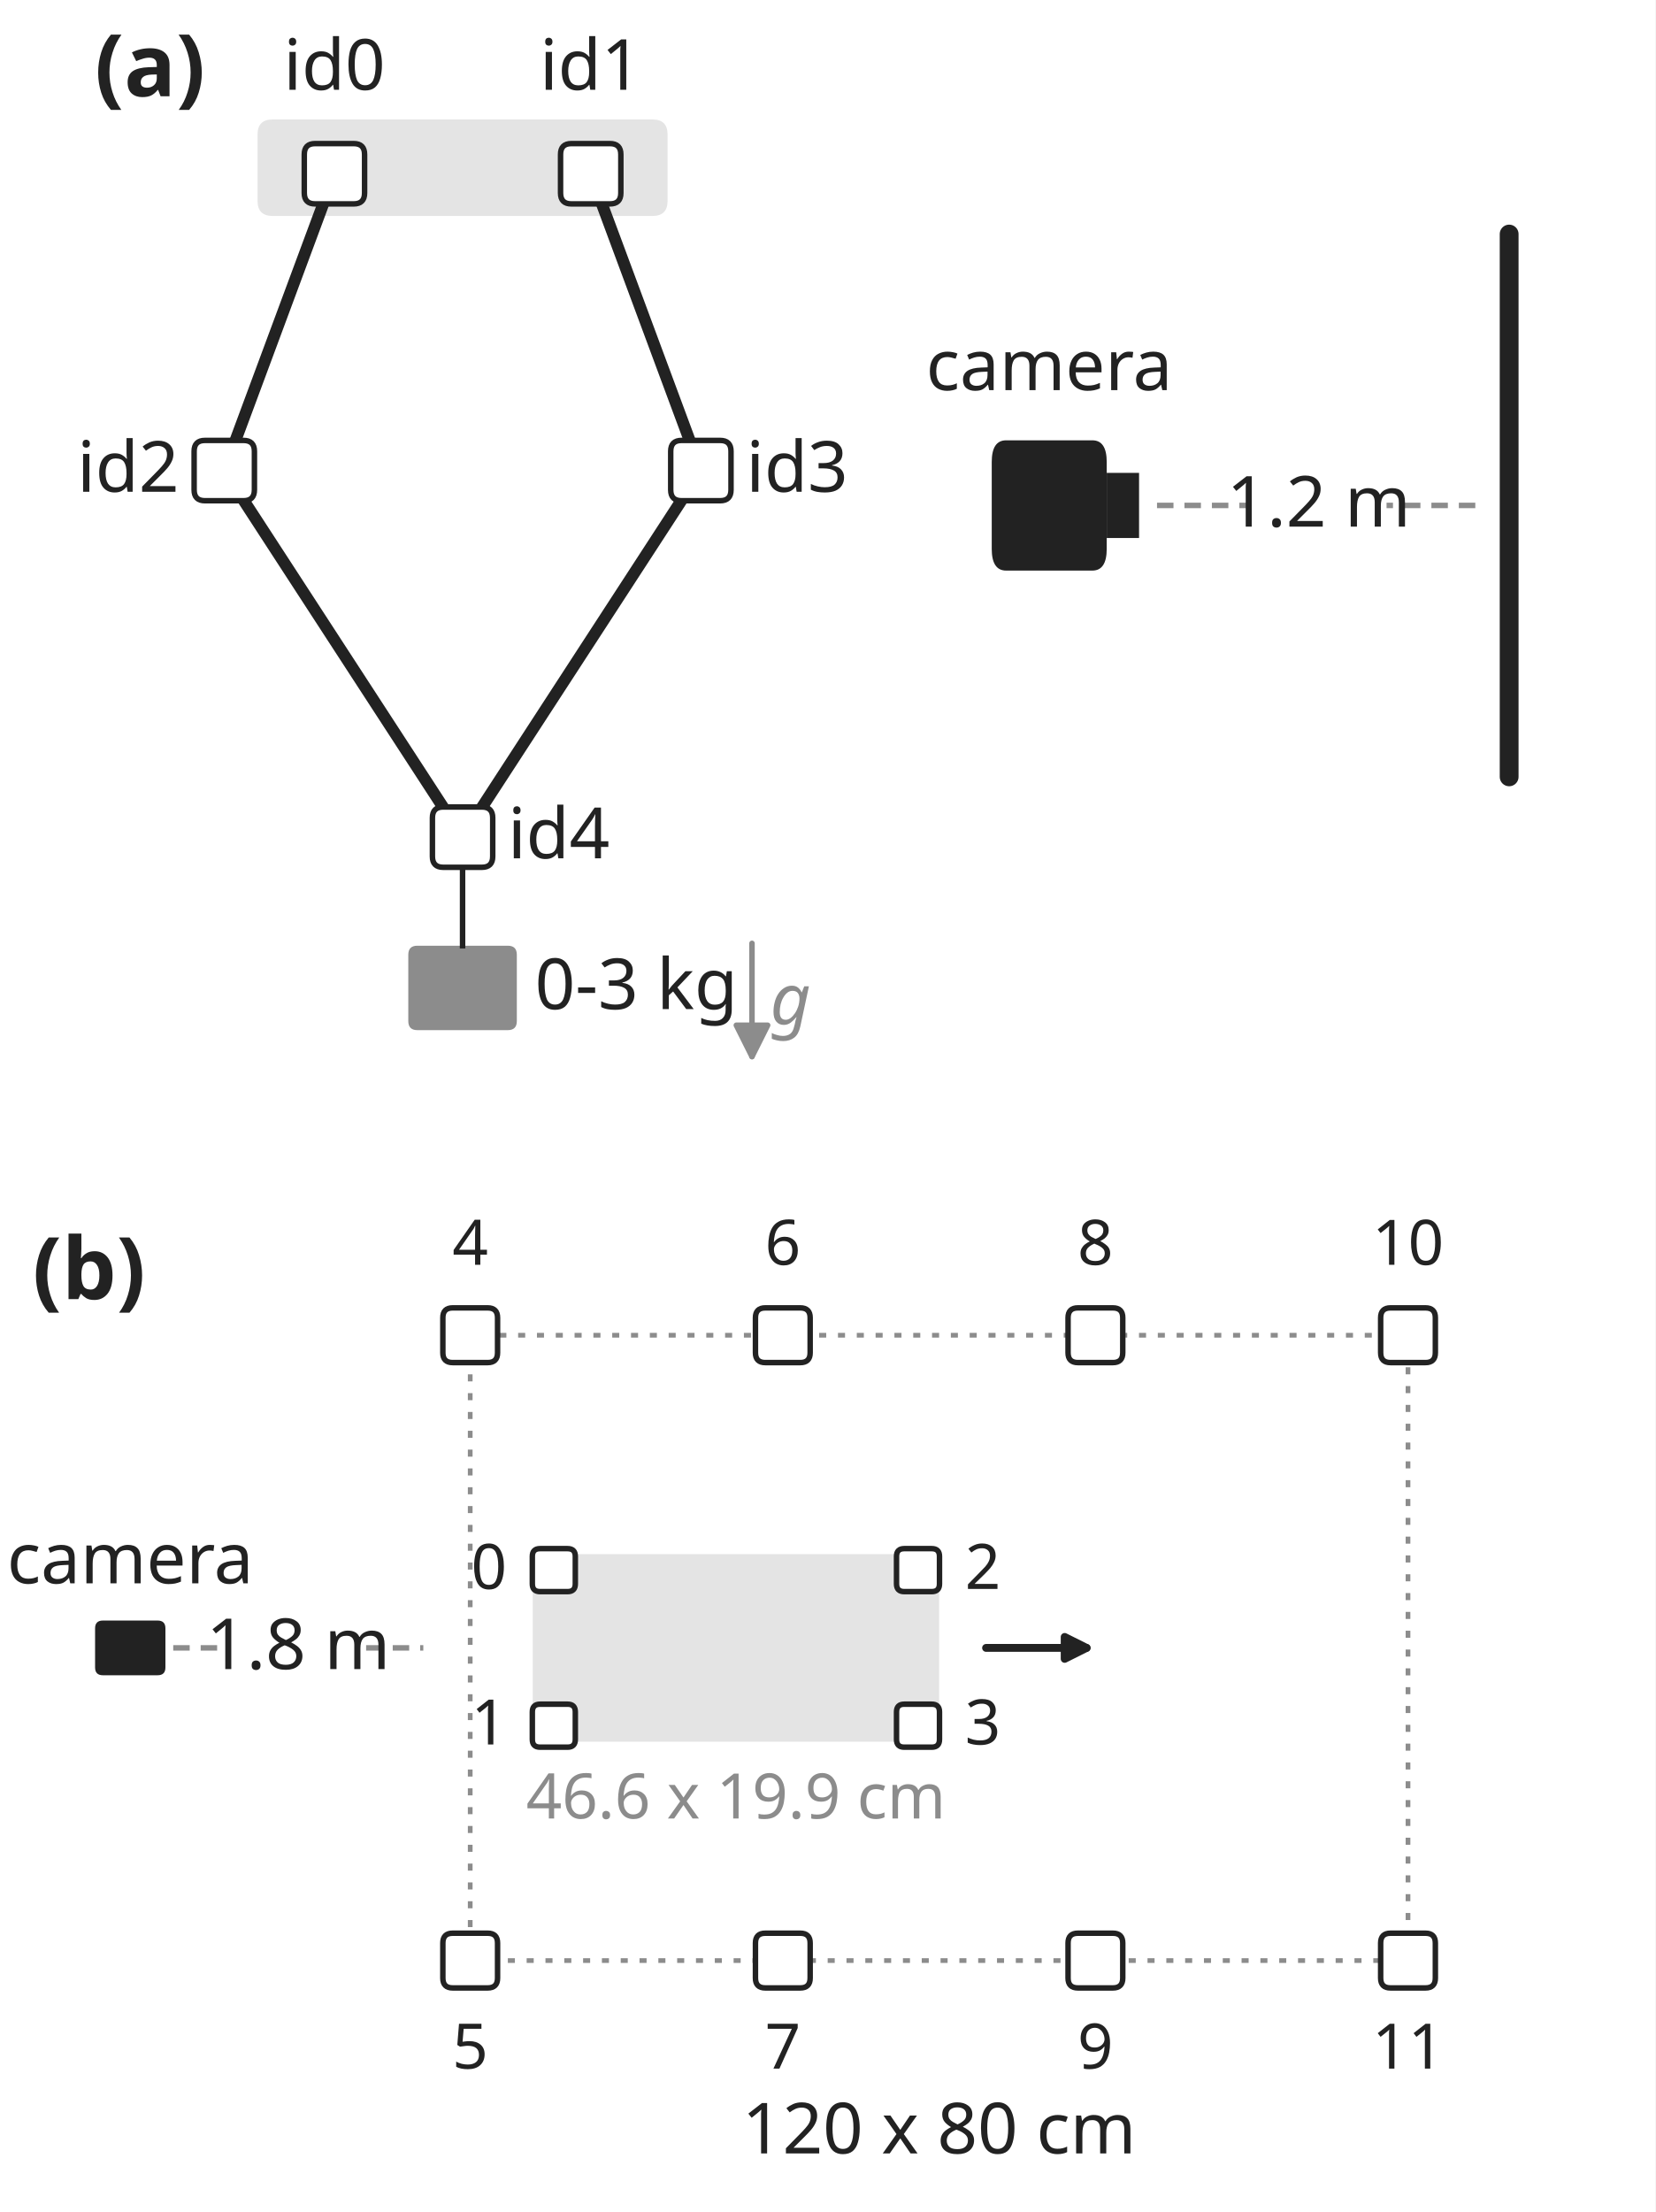
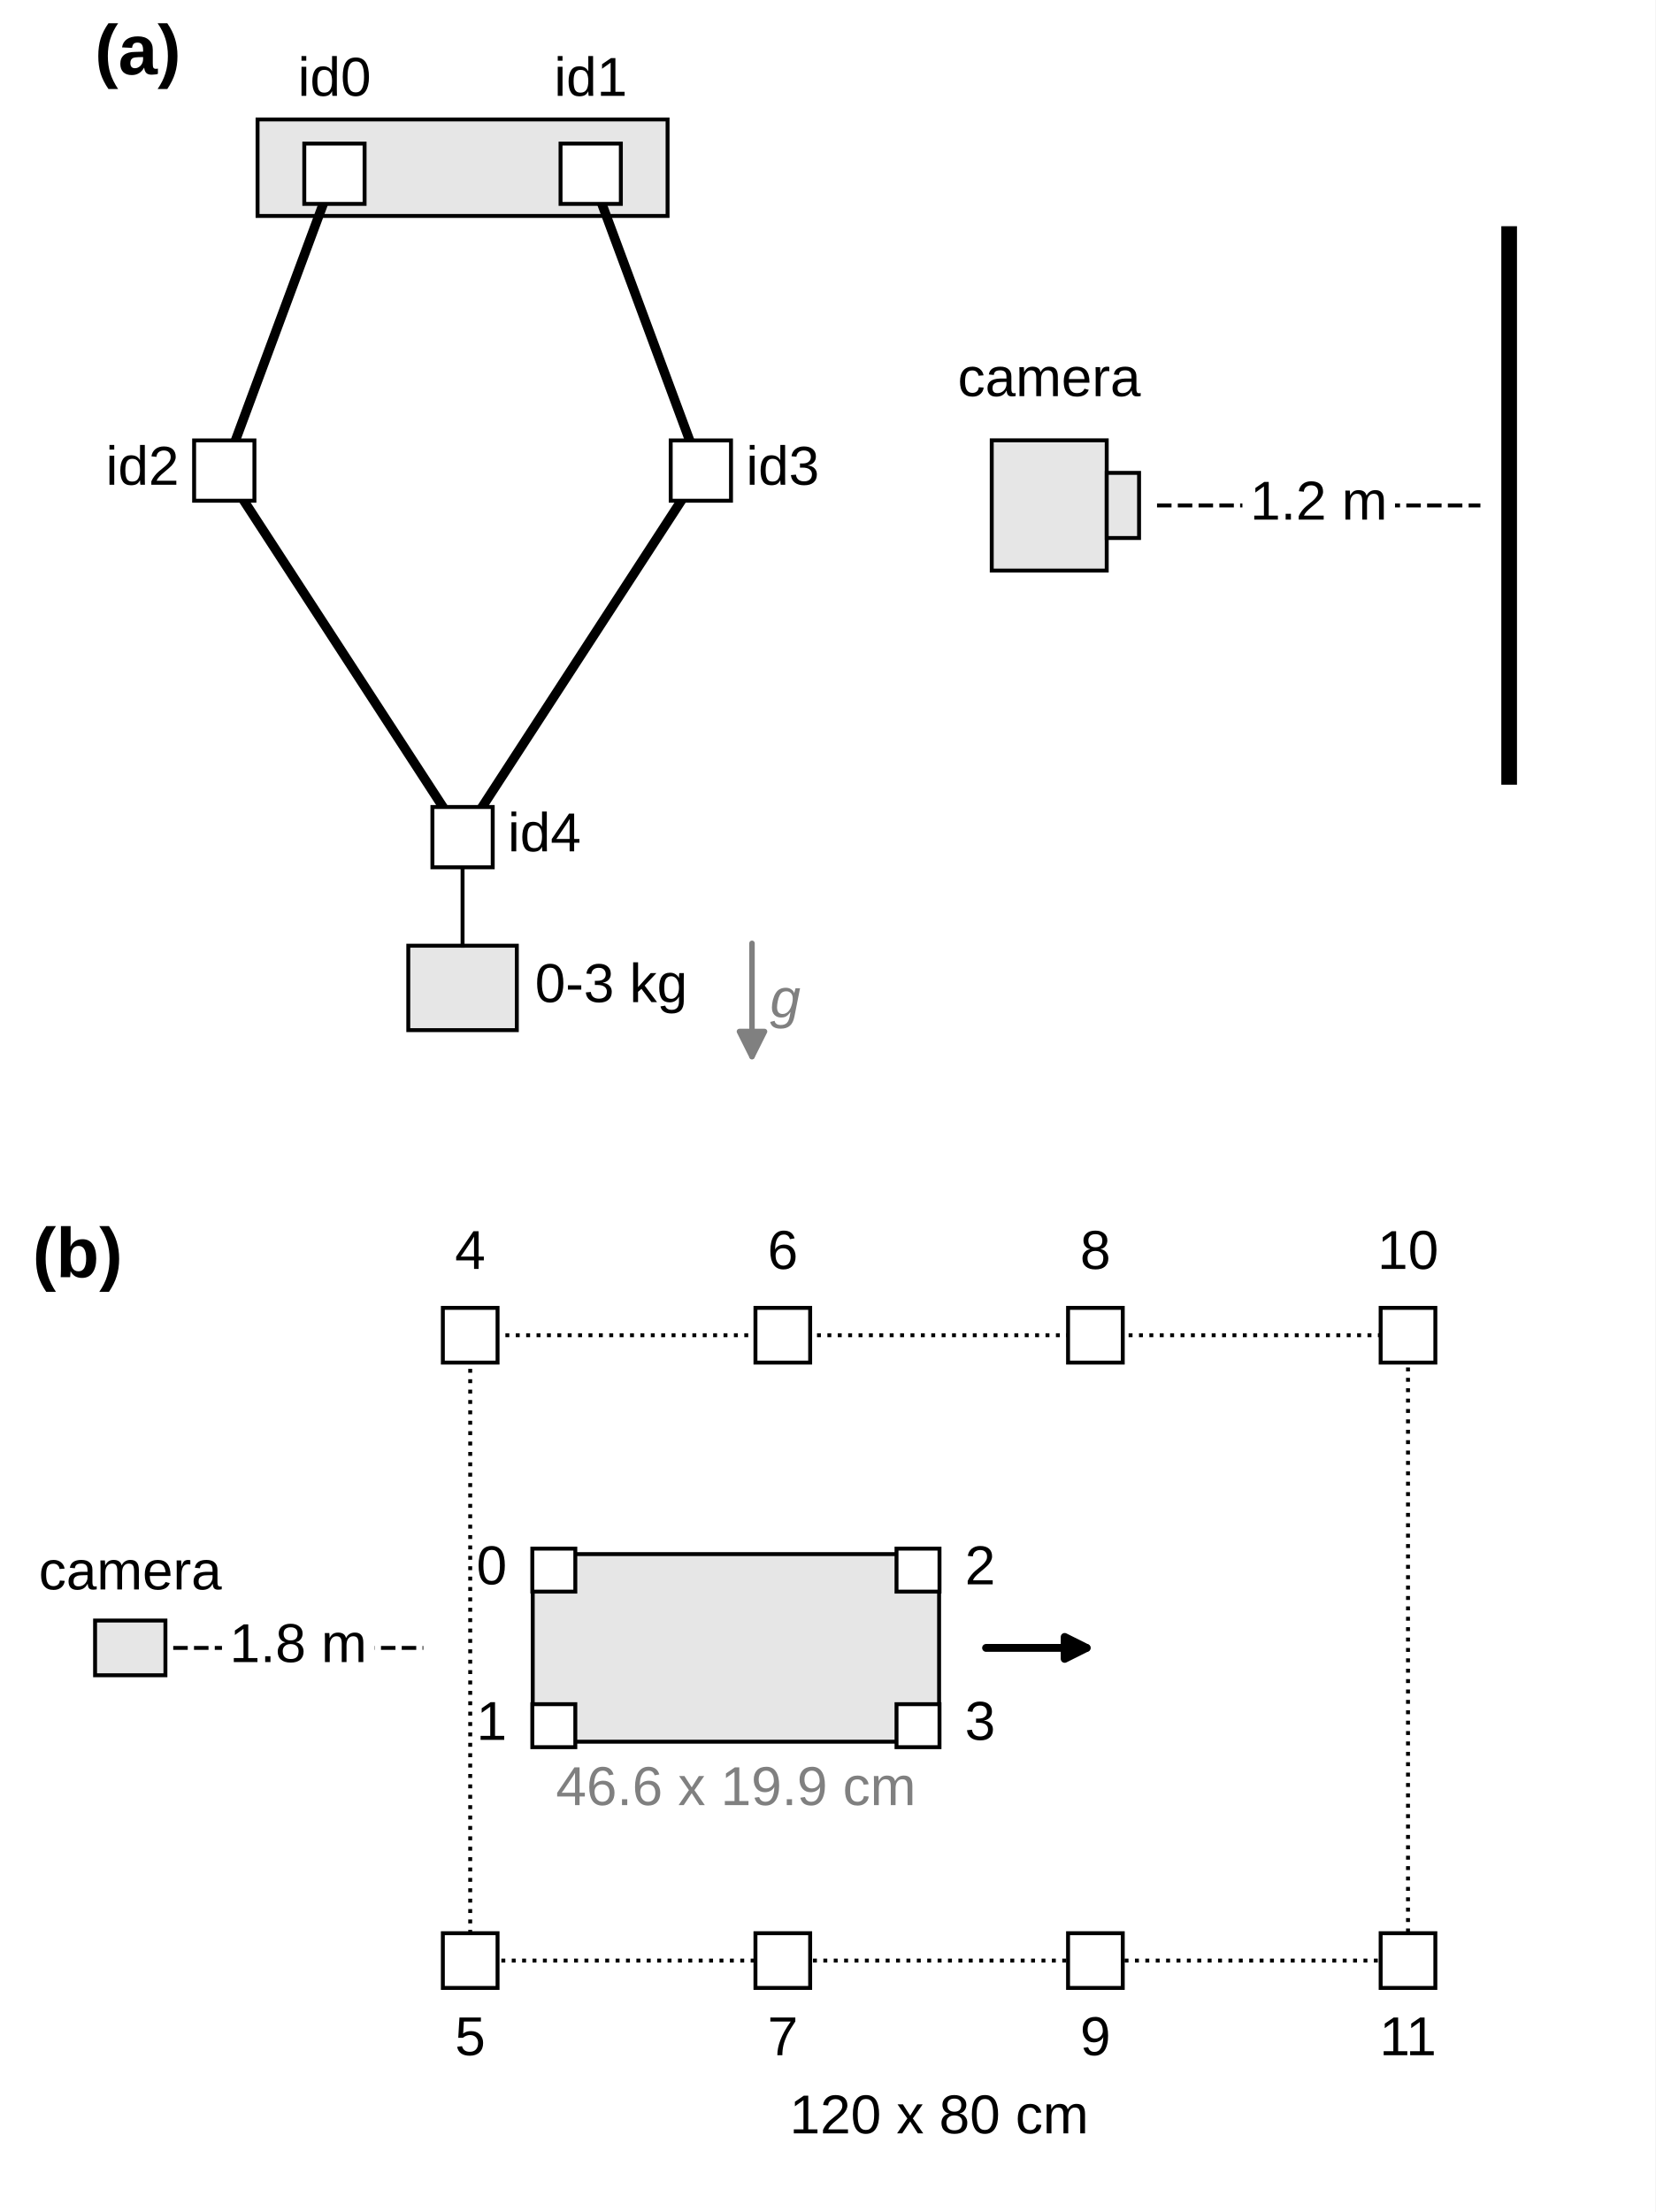
<svg xmlns="http://www.w3.org/2000/svg" width="211.176pt" height="282.115pt" viewBox="0 0 211.176 282.115" version="1.1">
  <defs>
    <style type="text/css">*{stroke-linejoin: round; stroke-linecap: butt}</style>
  </defs>
  <g id="figure_1">
    <g id="patch_1">
      <path d="M 0 282.115  L 211.176 282.115  L 211.176 0  L 0 0  z " style="fill: #ffffff" />
    </g>
    <g id="axes_1">
      <g id="patch_2">
-         <path d="M 34.778 27.543  L 83.236 27.543  Q 85.159 27.543 85.159 25.62  L 85.159 17.159  Q 85.159 15.236 83.236 15.236  L 34.778 15.236  Q 32.855 15.236 32.855 17.159  L 32.855 25.62  Q 32.855 27.543 34.778 27.543  z " clip-path="url(#p9c4a99ed70)" style="fill: #e4e4e4" />
+         <path d="M 32.855 27.543  L 85.159 27.543  L 85.159 15.236  L 32.855 15.236  z " clip-path="url(#p91291fff2e)" style="fill: #e6e6e6; stroke: #000000; stroke-width: 0.5; stroke-linejoin: miter" />
      </g>
      <g id="patch_3">
-         <path d="M 53.238 131.382  L 64.776 131.382  Q 65.929 131.382 65.929 130.229  L 65.929 121.768  Q 65.929 120.614 64.776 120.614  L 53.238 120.614  Q 52.084 120.614 52.084 121.768  L 52.084 130.229  Q 52.084 131.382 53.238 131.382  z " clip-path="url(#p9c4a99ed70)" style="fill: #8c8c8c" />
+         <path d="M 52.084 131.382  L 65.929 131.382  L 65.929 120.614  L 52.084 120.614  z " clip-path="url(#p91291fff2e)" style="fill: #e6e6e6; stroke: #000000; stroke-width: 0.5; stroke-linejoin: miter" />
      </g>
      <g id="line2d_1">
-         <path d="M 59.007 110.615  L 59.007 120.614  " clip-path="url(#p9c4a99ed70)" style="fill: none; stroke: #222222; stroke-width: 0.7; stroke-linecap: square" />
+         <path d="M 59.007 110.615  L 59.007 120.614  " clip-path="url(#p91291fff2e)" style="fill: none; stroke: #000000; stroke-width: 0.5; stroke-linecap: square" />
      </g>
      <g id="line2d_2">
-         <path d="M 42.662 22.159  L 28.609 60.017  " clip-path="url(#p9c4a99ed70)" style="fill: none; stroke: #222222; stroke-width: 1.5; stroke-linecap: round" />
+         <path d="M 42.662 22.159  L 28.609 60.017  " clip-path="url(#p91291fff2e)" style="fill: none; stroke: #000000; stroke-width: 1.2; stroke-linecap: round" />
      </g>
      <g id="line2d_3">
-         <path d="M 28.609 60.017  L 59.007 106.769  " clip-path="url(#p9c4a99ed70)" style="fill: none; stroke: #222222; stroke-width: 1.5; stroke-linecap: round" />
+         <path d="M 28.609 60.017  L 59.007 106.769  " clip-path="url(#p91291fff2e)" style="fill: none; stroke: #000000; stroke-width: 1.2; stroke-linecap: round" />
      </g>
      <g id="line2d_4">
-         <path d="M 75.352 22.159  L 89.405 60.017  " clip-path="url(#p9c4a99ed70)" style="fill: none; stroke: #222222; stroke-width: 1.5; stroke-linecap: round" />
+         <path d="M 75.352 22.159  L 89.405 60.017  " clip-path="url(#p91291fff2e)" style="fill: none; stroke: #000000; stroke-width: 1.2; stroke-linecap: round" />
      </g>
      <g id="line2d_5">
-         <path d="M 89.405 60.017  L 59.007 106.769  " clip-path="url(#p9c4a99ed70)" style="fill: none; stroke: #222222; stroke-width: 1.5; stroke-linecap: round" />
+         <path d="M 89.405 60.017  L 59.007 106.769  " clip-path="url(#p91291fff2e)" style="fill: none; stroke: #000000; stroke-width: 1.2; stroke-linecap: round" />
      </g>
      <g id="text_1">
-         <text style="font-size: 9px; font-family: 'TH Sarabun New'; text-anchor: middle; fill: #222222" x="42.662" y="11.448" transform="rotate(-0 42.66171 11.44772)">id0</text>
+         <text style="font-size: 7px; font-family: 'Arial'; text-anchor: middle" x="42.662" y="12.225" transform="rotate(-0 42.66171 12.22457)">id0</text>
      </g>
      <g id="text_2">
-         <text style="font-size: 9px; font-family: 'TH Sarabun New'; text-anchor: middle; fill: #222222" x="75.352" y="11.448" transform="rotate(-0 75.35191 11.44772)">id1</text>
+         <text style="font-size: 7px; font-family: 'Arial'; text-anchor: middle" x="75.352" y="12.225" transform="rotate(-0 75.35191 12.22457)">id1</text>
      </g>
      <g id="text_3">
-         <text style="font-size: 9px; font-family: 'TH Sarabun New'; text-anchor: end; fill: #222222" x="22.84" y="62.717" transform="rotate(-0 22.83976 62.71657)">id2</text>
+         <text style="font-size: 7px; font-family: 'Arial'; text-anchor: end" x="22.84" y="61.828" transform="rotate(-0 22.83976 61.82809)">id2</text>
      </g>
      <g id="text_4">
-         <text style="font-size: 9px; font-family: 'TH Sarabun New'; text-anchor: start; fill: #222222" x="95.174" y="62.717" transform="rotate(-0 95.17386 62.71657)">id3</text>
+         <text style="font-size: 7px; font-family: 'Arial'; text-anchor: start" x="95.174" y="61.828" transform="rotate(-0 95.17386 61.82809)">id3</text>
      </g>
      <g id="text_5">
-         <text style="font-size: 9px; font-family: 'TH Sarabun New'; text-anchor: start; fill: #222222" x="64.776" y="109.469" transform="rotate(-0 64.77567 109.4686)">id4</text>
+         <text style="font-size: 7px; font-family: 'Arial'; text-anchor: start" x="64.776" y="108.58" transform="rotate(-0 64.77567 108.5802)">id4</text>
      </g>
      <g id="text_6">
-         <text style="font-size: 9px; font-family: 'TH Sarabun New'; text-anchor: start; fill: #222222" x="68.237" y="128.698" transform="rotate(-0 68.23698 128.6982)">0-3 kg</text>
+         <text style="font-size: 7px; font-family: 'Arial'; text-anchor: start" x="68.237" y="127.81" transform="rotate(-0 68.23698 127.8096)">0-3 kg</text>
      </g>
      <g id="patch_4">
-         <path d="M 95.928 120.311  Q 95.928 127.925 95.928 134.756  " style="fill: none; stroke: #8c8c8c; stroke-width: 0.7; stroke-linecap: round" />
-         <path d="M 97.928 130.756  L 95.928 134.756  L 93.928 130.756  z " style="fill: #8c8c8c; stroke: #8c8c8c; stroke-width: 0.7; stroke-linecap: round" />
+         <path d="M 95.928 120.311  Q 95.928 127.925 95.928 134.756  " style="fill: none; stroke: #808080; stroke-width: 0.7; stroke-linecap: round" />
+         <path d="M 97.528 131.556  L 95.928 134.756  L 94.328 131.556  z " style="fill: #808080; stroke: #808080; stroke-width: 0.7; stroke-linecap: round" />
      </g>
      <g id="text_7">
-         <text style="font-style: italic; font-size: 9px; font-family: 'TH Sarabun New'; text-anchor: start; fill: #8c8c8c" x="98.235" y="130.621" transform="rotate(-0 98.23505 130.6211)">g</text>
+         <text style="font-style: italic; font-size: 7px; font-family: 'Arial'; text-anchor: start; fill: #808080" x="98.235" y="129.743" transform="rotate(-0 98.23505 129.7429)">g</text>
      </g>
      <g id="text_8">
-         <text style="font-weight: 700; font-size: 11px; font-family: 'TH Sarabun New'; text-anchor: start; fill: #222222" x="12.087" y="12.279" transform="rotate(-0 12.08676 12.27918)">(a)</text>
+         <text style="font-weight: 700; font-size: 9px; font-family: 'Arial'; text-anchor: start" x="12.087" y="9.481" transform="rotate(-0 12.08676 9.481427)">(a)</text>
      </g>
      <g id="patch_5">
-         <path d="M 40.2 26.005  L 45.123 26.005  Q 46.508 26.005 46.508 24.62  L 46.508 19.697  Q 46.508 18.313 45.123 18.313  L 40.2 18.313  Q 38.816 18.313 38.816 19.697  L 38.816 24.62  Q 38.816 26.005 40.2 26.005  z " clip-path="url(#p9c4a99ed70)" style="fill: #ffffff; stroke: #222222; stroke-width: 0.7; stroke-linejoin: miter" />
+         <path d="M 38.816 26.005  L 46.508 26.005  L 46.508 18.313  L 38.816 18.313  z " clip-path="url(#p91291fff2e)" style="fill: #ffffff; stroke: #000000; stroke-width: 0.5; stroke-linejoin: miter" />
      </g>
      <g id="patch_6">
-         <path d="M 72.891 26.005  L 77.813 26.005  Q 79.198 26.005 79.198 24.62  L 79.198 19.697  Q 79.198 18.313 77.813 18.313  L 72.891 18.313  Q 71.506 18.313 71.506 19.697  L 71.506 24.62  Q 71.506 26.005 72.891 26.005  z " clip-path="url(#p9c4a99ed70)" style="fill: #ffffff; stroke: #222222; stroke-width: 0.7; stroke-linejoin: miter" />
+         <path d="M 71.506 26.005  L 79.198 26.005  L 79.198 18.313  L 71.506 18.313  z " clip-path="url(#p91291fff2e)" style="fill: #ffffff; stroke: #000000; stroke-width: 0.5; stroke-linejoin: miter" />
      </g>
      <g id="patch_7">
-         <path d="M 26.147 63.862  L 31.07 63.862  Q 32.455 63.862 32.455 62.478  L 32.455 57.555  Q 32.455 56.171 31.07 56.171  L 26.147 56.171  Q 24.763 56.171 24.763 57.555  L 24.763 62.478  Q 24.763 63.862 26.147 63.862  z " clip-path="url(#p9c4a99ed70)" style="fill: #ffffff; stroke: #222222; stroke-width: 0.7; stroke-linejoin: miter" />
+         <path d="M 24.763 63.862  L 32.455 63.862  L 32.455 56.171  L 24.763 56.171  z " clip-path="url(#p91291fff2e)" style="fill: #ffffff; stroke: #000000; stroke-width: 0.5; stroke-linejoin: miter" />
      </g>
      <g id="patch_8">
-         <path d="M 86.944 63.862  L 91.866 63.862  Q 93.251 63.862 93.251 62.478  L 93.251 57.555  Q 93.251 56.171 91.866 56.171  L 86.944 56.171  Q 85.559 56.171 85.559 57.555  L 85.559 62.478  Q 85.559 63.862 86.944 63.862  z " clip-path="url(#p9c4a99ed70)" style="fill: #ffffff; stroke: #222222; stroke-width: 0.7; stroke-linejoin: miter" />
+         <path d="M 85.559 63.862  L 93.251 63.862  L 93.251 56.171  L 85.559 56.171  z " clip-path="url(#p91291fff2e)" style="fill: #ffffff; stroke: #000000; stroke-width: 0.5; stroke-linejoin: miter" />
      </g>
      <g id="patch_9">
-         <path d="M 56.545 110.615  L 61.468 110.615  Q 62.853 110.615 62.853 109.23  L 62.853 104.307  Q 62.853 102.923 61.468 102.923  L 56.545 102.923  Q 55.161 102.923 55.161 104.307  L 55.161 109.23  Q 55.161 110.615 56.545 110.615  z " clip-path="url(#p9c4a99ed70)" style="fill: #ffffff; stroke: #222222; stroke-width: 0.7; stroke-linejoin: miter" />
+         <path d="M 55.161 110.615  L 62.853 110.615  L 62.853 102.923  L 55.161 102.923  z " clip-path="url(#p91291fff2e)" style="fill: #ffffff; stroke: #000000; stroke-width: 0.5; stroke-linejoin: miter" />
      </g>
    </g>
    <g id="axes_2">
      <g id="patch_10">
-         <path d="M 128.345 72.771  L 139.345 72.771  Q 141.179 72.771 141.179 70.002  L 141.179 58.926  Q 141.179 56.157 139.345 56.157  L 128.345 56.157  Q 126.511 56.157 126.511 58.926  L 126.511 70.002  Q 126.511 72.771 128.345 72.771  z " clip-path="url(#p8a887ad2cf)" style="fill: #222222" />
+         <path d="M 126.511 72.771  L 141.179 72.771  L 141.179 56.157  L 126.511 56.157  z " clip-path="url(#p9f15934a43)" style="fill: #e6e6e6; stroke: #000000; stroke-width: 0.5; stroke-linejoin: miter" />
      </g>
      <g id="patch_11">
-         <path d="M 141.179 68.617  L 145.304 68.617  L 145.304 60.31  L 141.179 60.31  z " clip-path="url(#p8a887ad2cf)" style="fill: #222222" />
+         <path d="M 141.179 68.617  L 145.304 68.617  L 145.304 60.31  L 141.179 60.31  z " clip-path="url(#p9f15934a43)" style="fill: #e6e6e6; stroke: #000000; stroke-width: 0.5; stroke-linejoin: miter" />
      </g>
      <g id="line2d_6">
-         <path d="M 147.596 64.464  L 188.848 64.464  " clip-path="url(#p8a887ad2cf)" style="fill: none; stroke-dasharray: 2.1,1.4; stroke-dashoffset: 0; stroke: #8c8c8c; stroke-width: 0.7" />
+         <path d="M 147.596 64.464  L 188.848 64.464  " clip-path="url(#p9f15934a43)" style="fill: none; stroke-dasharray: 1.85,0.8; stroke-dashoffset: 0; stroke: #000000; stroke-width: 0.5" />
      </g>
      <g id="line2d_7">
-         <path d="M 192.515 99.077  L 192.515 29.851  " clip-path="url(#p8a887ad2cf)" style="fill: none; stroke: #222222; stroke-width: 2.4; stroke-linecap: round" />
+         <path d="M 192.515 99.077  L 192.515 29.851  " clip-path="url(#p9f15934a43)" style="fill: none; stroke: #000000; stroke-width: 2; stroke-linecap: square" />
      </g>
      <g id="text_9">
        <g id="patch_12">
-           <path d="M 159.569 70.404  L 176.875 70.404  L 176.875 58.524  L 159.569 58.524  z " style="fill: #ffffff" />
+           <path d="M 158.489 68.728  L 177.955 68.728  L 177.955 60.199  L 158.489 60.199  z " style="fill: #ffffff" />
        </g>
-         <text style="font-size: 9px; font-family: 'TH Sarabun New'; text-anchor: middle; fill: #222222" x="168.222" y="67.164" transform="rotate(-0 168.222 67.16367)">1.2 m</text>
+         <text style="font-size: 7px; font-family: 'Arial'; text-anchor: middle" x="168.222" y="66.275" transform="rotate(-0 168.222 66.2752)">1.2 m</text>
      </g>
      <g id="text_10">
-         <text style="font-size: 9px; font-family: 'TH Sarabun New'; text-anchor: middle; fill: #222222" x="133.845" y="49.753" transform="rotate(-0 133.8449 49.75294)">camera</text>
+         <text style="font-size: 7px; font-family: 'Arial'; text-anchor: middle" x="133.845" y="50.53" transform="rotate(-0 133.8449 50.5298)">camera</text>
      </g>
    </g>
    <g id="axes_3">
      <g id="patch_13">
-         <path d="M 59.982 250.048  L 179.612 250.048  L 179.612 170.294  L 59.982 170.294  L 59.982 250.048  z " clip-path="url(#p6ec2e31161)" style="fill: none; stroke-dasharray: 0.9,1.5; stroke-dashoffset: 0; stroke: #8c8c8c; stroke-width: 0.6; stroke-linejoin: miter" />
+         <path d="M 59.982 250.048  L 179.612 250.048  L 179.612 170.294  L 59.982 170.294  L 59.982 250.048  z " clip-path="url(#p78cd871964)" style="fill: none; stroke-dasharray: 0.5,0.825; stroke-dashoffset: 0; stroke: #000000; stroke-width: 0.5; stroke-linejoin: miter" />
      </g>
      <g id="patch_14">
-         <path d="M 70.948 222.134  L 116.806 222.134  Q 119.797 222.134 119.797 219.143  L 119.797 201.198  Q 119.797 198.208 116.806 198.208  L 70.948 198.208  Q 67.957 198.208 67.957 201.198  L 67.957 219.143  Q 67.957 222.134 70.948 222.134  z " clip-path="url(#p6ec2e31161)" style="fill: #e4e4e4" />
+         <path d="M 67.957 222.134  L 119.797 222.134  L 119.797 198.208  L 67.957 198.208  z " clip-path="url(#p78cd871964)" style="fill: #e6e6e6; stroke: #000000; stroke-width: 0.5; stroke-linejoin: miter" />
      </g>
      <g id="patch_15">
-         <path d="M 13.126 213.66  L 20.105 213.66  Q 21.102 213.66 21.102 212.663  L 21.102 207.678  Q 21.102 206.681 20.105 206.681  L 13.126 206.681  Q 12.129 206.681 12.129 207.678  L 12.129 212.663  Q 12.129 213.66 13.126 213.66  z " clip-path="url(#p6ec2e31161)" style="fill: #222222" />
+         <path d="M 12.129 213.66  L 21.102 213.66  L 21.102 206.681  L 12.129 206.681  z " clip-path="url(#p78cd871964)" style="fill: #e6e6e6; stroke: #000000; stroke-width: 0.5; stroke-linejoin: miter" />
      </g>
      <g id="line2d_8">
-         <path d="M 22.098 210.171  L 54 210.171  " clip-path="url(#p6ec2e31161)" style="fill: none; stroke-dasharray: 2.1,1.4; stroke-dashoffset: 0; stroke: #8c8c8c; stroke-width: 0.7" />
+         <path d="M 22.098 210.171  L 54 210.171  " clip-path="url(#p78cd871964)" style="fill: none; stroke-dasharray: 1.85,0.8; stroke-dashoffset: 0; stroke: #000000; stroke-width: 0.5" />
      </g>
      <g id="text_11">
-         <text style="font-size: 8px; font-family: 'TH Sarabun New'; text-anchor: middle; fill: #222222" x="59.982" y="161.315" transform="rotate(-0 59.98151 161.3153)">4</text>
+         <text style="font-size: 7px; font-family: 'Arial'; text-anchor: middle" x="59.982" y="161.842" transform="rotate(-0 59.98151 161.8422)">4</text>
      </g>
      <g id="text_12">
-         <text style="font-size: 8px; font-family: 'TH Sarabun New'; text-anchor: middle; fill: #222222" x="59.982" y="263.826" transform="rotate(-0 59.98151 263.8261)">5</text>
+         <text style="font-size: 7px; font-family: 'Arial'; text-anchor: middle" x="59.982" y="262.122" transform="rotate(-0 59.98151 262.1222)">5</text>
      </g>
      <g id="text_13">
-         <text style="font-size: 8px; font-family: 'TH Sarabun New'; text-anchor: middle; fill: #222222" x="99.858" y="161.315" transform="rotate(-0 99.85841 161.3153)">6</text>
+         <text style="font-size: 7px; font-family: 'Arial'; text-anchor: middle" x="99.858" y="161.842" transform="rotate(-0 99.85841 161.8422)">6</text>
      </g>
      <g id="text_14">
-         <text style="font-size: 8px; font-family: 'TH Sarabun New'; text-anchor: middle; fill: #222222" x="99.858" y="263.826" transform="rotate(-0 99.85841 263.8261)">7</text>
+         <text style="font-size: 7px; font-family: 'Arial'; text-anchor: middle" x="99.858" y="262.122" transform="rotate(-0 99.85841 262.1222)">7</text>
      </g>
      <g id="text_15">
-         <text style="font-size: 8px; font-family: 'TH Sarabun New'; text-anchor: middle; fill: #222222" x="139.735" y="161.315" transform="rotate(-0 139.7353 161.3153)">8</text>
+         <text style="font-size: 7px; font-family: 'Arial'; text-anchor: middle" x="139.735" y="161.842" transform="rotate(-0 139.7353 161.8422)">8</text>
      </g>
      <g id="text_16">
-         <text style="font-size: 8px; font-family: 'TH Sarabun New'; text-anchor: middle; fill: #222222" x="139.735" y="263.826" transform="rotate(-0 139.7353 263.8261)">9</text>
+         <text style="font-size: 7px; font-family: 'Arial'; text-anchor: middle" x="139.735" y="262.122" transform="rotate(-0 139.7353 262.1222)">9</text>
      </g>
      <g id="text_17">
-         <text style="font-size: 8px; font-family: 'TH Sarabun New'; text-anchor: middle; fill: #222222" x="179.612" y="161.315" transform="rotate(-0 179.6122 161.3153)">10</text>
+         <text style="font-size: 7px; font-family: 'Arial'; text-anchor: middle" x="179.612" y="161.842" transform="rotate(-0 179.6122 161.8422)">10</text>
      </g>
      <g id="text_18">
-         <text style="font-size: 8px; font-family: 'TH Sarabun New'; text-anchor: middle; fill: #222222" x="179.612" y="263.826" transform="rotate(-0 179.6122 263.8261)">11</text>
+         <text style="font-size: 7px; font-family: 'Arial'; text-anchor: middle" x="179.612" y="262.122" transform="rotate(-0 179.6122 262.1222)">11</text>
      </g>
      <g id="text_19">
-         <text style="font-size: 9px; font-family: 'TH Sarabun New'; text-anchor: middle; fill: #222222" x="119.797" y="274.645" transform="rotate(-0 119.7969 274.6453)">120 x 80 cm</text>
+         <text style="font-size: 7px; font-family: 'Arial'; text-anchor: middle" x="119.797" y="272.091" transform="rotate(-0 119.7969 272.0915)">120 x 80 cm</text>
      </g>
      <g id="text_20">
-         <text style="font-size: 8px; font-family: 'TH Sarabun New'; text-anchor: end; fill: #222222" x="64.667" y="202.651" transform="rotate(-0 64.66705 202.6513)">0</text>
+         <text style="font-size: 7px; font-family: 'Arial'; text-anchor: end" x="64.667" y="202.063" transform="rotate(-0 64.66705 202.0628)">0</text>
      </g>
      <g id="text_21">
-         <text style="font-size: 8px; font-family: 'TH Sarabun New'; text-anchor: end; fill: #222222" x="64.667" y="222.49" transform="rotate(-0 64.66705 222.4901)">1</text>
+         <text style="font-size: 7px; font-family: 'Arial'; text-anchor: end" x="64.667" y="221.902" transform="rotate(-0 64.66705 221.9016)">1</text>
      </g>
      <g id="text_22">
-         <text style="font-size: 8px; font-family: 'TH Sarabun New'; text-anchor: start; fill: #222222" x="123.087" y="202.651" transform="rotate(-0 123.0867 202.6513)">2</text>
+         <text style="font-size: 7px; font-family: 'Arial'; text-anchor: start" x="123.087" y="202.063" transform="rotate(-0 123.0867 202.0628)">2</text>
      </g>
      <g id="text_23">
-         <text style="font-size: 8px; font-family: 'TH Sarabun New'; text-anchor: start; fill: #222222" x="123.087" y="222.49" transform="rotate(-0 123.0867 222.4901)">3</text>
+         <text style="font-size: 7px; font-family: 'Arial'; text-anchor: start" x="123.087" y="221.902" transform="rotate(-0 123.0867 221.9016)">3</text>
      </g>
      <g id="text_24">
-         <text style="font-size: 8px; font-family: 'TH Sarabun New'; text-anchor: middle; fill: #8c8c8c" x="93.877" y="231.925" transform="rotate(-0 93.87688 231.9245)">46.6 x 19.9 cm</text>
+         <text style="font-size: 7px; font-family: 'Arial'; text-anchor: middle; fill: #808080" x="93.877" y="230.221" transform="rotate(-0 93.87688 230.2207)">46.6 x 19.9 cm</text>
      </g>
      <g id="patch_16">
-         <path d="M 125.787 210.171  Q 132.76 210.171 138.614 210.171  " style="fill: none; stroke: #222222; stroke-linecap: round" />
-         <path d="M 135.814 208.771  L 138.614 210.171  L 135.814 211.571  z " style="fill: #222222; stroke: #222222; stroke-linecap: round" />
+         <path d="M 125.787 210.171  Q 132.76 210.171 138.614 210.171  " style="fill: none; stroke: #000000; stroke-linecap: round" />
+         <path d="M 135.814 208.771  L 138.614 210.171  L 135.814 211.571  z " style="stroke: #000000; stroke-linecap: round" />
      </g>
      <g id="text_25">
        <g id="patch_17">
-           <path d="M 29.396 216.111  L 46.703 216.111  L 46.703 204.231  L 29.396 204.231  z " style="fill: #ffffff" />
+           <path d="M 28.316 214.435  L 47.782 214.435  L 47.782 205.906  L 28.316 205.906  z " style="fill: #ffffff" />
        </g>
-         <text style="font-size: 9px; font-family: 'TH Sarabun New'; text-anchor: middle; fill: #222222" x="38.049" y="212.871" transform="rotate(-0 38.04921 212.8707)">1.8 m</text>
+         <text style="font-size: 7px; font-family: 'Arial'; text-anchor: middle" x="38.049" y="211.982" transform="rotate(-0 38.04921 211.9822)">1.8 m</text>
      </g>
      <g id="text_26">
-         <text style="font-size: 9px; font-family: 'TH Sarabun New'; text-anchor: middle; fill: #222222" x="16.615" y="201.939" transform="rotate(-0 16.61538 201.9392)">camera</text>
+         <text style="font-size: 7px; font-family: 'Arial'; text-anchor: middle" x="16.615" y="202.716" transform="rotate(-0 16.61538 202.716)">camera</text>
      </g>
      <g id="text_27">
-         <text style="font-weight: 700; font-size: 11px; font-family: 'TH Sarabun New'; text-anchor: start; fill: #222222" x="4.154" y="165.687" transform="rotate(-0 4.153845 165.6869)">(b)</text>
+         <text style="font-weight: 700; font-size: 9px; font-family: 'Arial'; text-anchor: start" x="4.154" y="162.889" transform="rotate(-0 4.153845 162.8891)">(b)</text>
      </g>
      <g id="patch_18">
-         <path d="M 57.748 173.783  L 62.215 173.783  Q 63.471 173.783 63.471 172.527  L 63.471 168.061  Q 63.471 166.805 62.215 166.805  L 57.748 166.805  Q 56.492 166.805 56.492 168.061  L 56.492 172.527  Q 56.492 173.783 57.748 173.783  z " clip-path="url(#p6ec2e31161)" style="fill: #ffffff; stroke: #222222; stroke-width: 0.7; stroke-linejoin: miter" />
+         <path d="M 56.492 173.783  L 63.471 173.783  L 63.471 166.805  L 56.492 166.805  z " clip-path="url(#p78cd871964)" style="fill: #ffffff; stroke: #000000; stroke-width: 0.5; stroke-linejoin: miter" />
      </g>
      <g id="patch_19">
-         <path d="M 57.748 253.537  L 62.215 253.537  Q 63.471 253.537 63.471 252.281  L 63.471 247.814  Q 63.471 246.558 62.215 246.558  L 57.748 246.558  Q 56.492 246.558 56.492 247.814  L 56.492 252.281  Q 56.492 253.537 57.748 253.537  z " clip-path="url(#p6ec2e31161)" style="fill: #ffffff; stroke: #222222; stroke-width: 0.7; stroke-linejoin: miter" />
+         <path d="M 56.492 253.537  L 63.471 253.537  L 63.471 246.558  L 56.492 246.558  z " clip-path="url(#p78cd871964)" style="fill: #ffffff; stroke: #000000; stroke-width: 0.5; stroke-linejoin: miter" />
      </g>
      <g id="patch_20">
-         <path d="M 97.625 173.783  L 102.092 173.783  Q 103.348 173.783 103.348 172.527  L 103.348 168.061  Q 103.348 166.805 102.092 166.805  L 97.625 166.805  Q 96.369 166.805 96.369 168.061  L 96.369 172.527  Q 96.369 173.783 97.625 173.783  z " clip-path="url(#p6ec2e31161)" style="fill: #ffffff; stroke: #222222; stroke-width: 0.7; stroke-linejoin: miter" />
+         <path d="M 96.369 173.783  L 103.348 173.783  L 103.348 166.805  L 96.369 166.805  z " clip-path="url(#p78cd871964)" style="fill: #ffffff; stroke: #000000; stroke-width: 0.5; stroke-linejoin: miter" />
      </g>
      <g id="patch_21">
-         <path d="M 97.625 253.537  L 102.092 253.537  Q 103.348 253.537 103.348 252.281  L 103.348 247.814  Q 103.348 246.558 102.092 246.558  L 97.625 246.558  Q 96.369 246.558 96.369 247.814  L 96.369 252.281  Q 96.369 253.537 97.625 253.537  z " clip-path="url(#p6ec2e31161)" style="fill: #ffffff; stroke: #222222; stroke-width: 0.7; stroke-linejoin: miter" />
+         <path d="M 96.369 253.537  L 103.348 253.537  L 103.348 246.558  L 96.369 246.558  z " clip-path="url(#p78cd871964)" style="fill: #ffffff; stroke: #000000; stroke-width: 0.5; stroke-linejoin: miter" />
      </g>
      <g id="patch_22">
-         <path d="M 137.502 173.783  L 141.968 173.783  Q 143.225 173.783 143.225 172.527  L 143.225 168.061  Q 143.225 166.805 141.968 166.805  L 137.502 166.805  Q 136.246 166.805 136.246 168.061  L 136.246 172.527  Q 136.246 173.783 137.502 173.783  z " clip-path="url(#p6ec2e31161)" style="fill: #ffffff; stroke: #222222; stroke-width: 0.7; stroke-linejoin: miter" />
+         <path d="M 136.246 173.783  L 143.225 173.783  L 143.225 166.805  L 136.246 166.805  z " clip-path="url(#p78cd871964)" style="fill: #ffffff; stroke: #000000; stroke-width: 0.5; stroke-linejoin: miter" />
      </g>
      <g id="patch_23">
-         <path d="M 137.502 253.537  L 141.968 253.537  Q 143.225 253.537 143.225 252.281  L 143.225 247.814  Q 143.225 246.558 141.968 246.558  L 137.502 246.558  Q 136.246 246.558 136.246 247.814  L 136.246 252.281  Q 136.246 253.537 137.502 253.537  z " clip-path="url(#p6ec2e31161)" style="fill: #ffffff; stroke: #222222; stroke-width: 0.7; stroke-linejoin: miter" />
+         <path d="M 136.246 253.537  L 143.225 253.537  L 143.225 246.558  L 136.246 246.558  z " clip-path="url(#p78cd871964)" style="fill: #ffffff; stroke: #000000; stroke-width: 0.5; stroke-linejoin: miter" />
      </g>
      <g id="patch_24">
-         <path d="M 177.379 173.783  L 181.845 173.783  Q 183.101 173.783 183.101 172.527  L 183.101 168.061  Q 183.101 166.805 181.845 166.805  L 177.379 166.805  Q 176.123 166.805 176.123 168.061  L 176.123 172.527  Q 176.123 173.783 177.379 173.783  z " clip-path="url(#p6ec2e31161)" style="fill: #ffffff; stroke: #222222; stroke-width: 0.7; stroke-linejoin: miter" />
+         <path d="M 176.123 173.783  L 183.101 173.783  L 183.101 166.805  L 176.123 166.805  z " clip-path="url(#p78cd871964)" style="fill: #ffffff; stroke: #000000; stroke-width: 0.5; stroke-linejoin: miter" />
      </g>
      <g id="patch_25">
-         <path d="M 177.379 253.537  L 181.845 253.537  Q 183.101 253.537 183.101 252.281  L 183.101 247.814  Q 183.101 246.558 181.845 246.558  L 177.379 246.558  Q 176.123 246.558 176.123 247.814  L 176.123 252.281  Q 176.123 253.537 177.379 253.537  z " clip-path="url(#p6ec2e31161)" style="fill: #ffffff; stroke: #222222; stroke-width: 0.7; stroke-linejoin: miter" />
+         <path d="M 176.123 253.537  L 183.101 253.537  L 183.101 246.558  L 176.123 246.558  z " clip-path="url(#p78cd871964)" style="fill: #ffffff; stroke: #000000; stroke-width: 0.5; stroke-linejoin: miter" />
      </g>
      <g id="patch_26">
-         <path d="M 68.894 202.993  L 72.403 202.993  Q 73.39 202.993 73.39 202.006  L 73.39 198.497  Q 73.39 197.51 72.403 197.51  L 68.894 197.51  Q 67.907 197.51 67.907 198.497  L 67.907 202.006  Q 67.907 202.993 68.894 202.993  z " clip-path="url(#p6ec2e31161)" style="fill: #ffffff; stroke: #222222; stroke-width: 0.7; stroke-linejoin: miter" />
+         <path d="M 67.907 202.993  L 73.39 202.993  L 73.39 197.51  L 67.907 197.51  z " clip-path="url(#p78cd871964)" style="fill: #ffffff; stroke: #000000; stroke-width: 0.5; stroke-linejoin: miter" />
      </g>
      <g id="patch_27">
-         <path d="M 68.894 222.832  L 72.403 222.832  Q 73.39 222.832 73.39 221.845  L 73.39 218.335  Q 73.39 217.349 72.403 217.349  L 68.894 217.349  Q 67.907 217.349 67.907 218.335  L 67.907 221.845  Q 67.907 222.832 68.894 222.832  z " clip-path="url(#p6ec2e31161)" style="fill: #ffffff; stroke: #222222; stroke-width: 0.7; stroke-linejoin: miter" />
+         <path d="M 67.907 222.832  L 73.39 222.832  L 73.39 217.349  L 67.907 217.349  z " clip-path="url(#p78cd871964)" style="fill: #ffffff; stroke: #000000; stroke-width: 0.5; stroke-linejoin: miter" />
      </g>
      <g id="patch_28">
-         <path d="M 115.351 202.993  L 118.86 202.993  Q 119.847 202.993 119.847 202.006  L 119.847 198.497  Q 119.847 197.51 118.86 197.51  L 115.351 197.51  Q 114.364 197.51 114.364 198.497  L 114.364 202.006  Q 114.364 202.993 115.351 202.993  z " clip-path="url(#p6ec2e31161)" style="fill: #ffffff; stroke: #222222; stroke-width: 0.7; stroke-linejoin: miter" />
+         <path d="M 114.364 202.993  L 119.847 202.993  L 119.847 197.51  L 114.364 197.51  z " clip-path="url(#p78cd871964)" style="fill: #ffffff; stroke: #000000; stroke-width: 0.5; stroke-linejoin: miter" />
      </g>
      <g id="patch_29">
-         <path d="M 115.351 222.832  L 118.86 222.832  Q 119.847 222.832 119.847 221.845  L 119.847 218.335  Q 119.847 217.349 118.86 217.349  L 115.351 217.349  Q 114.364 217.349 114.364 218.335  L 114.364 221.845  Q 114.364 222.832 115.351 222.832  z " clip-path="url(#p6ec2e31161)" style="fill: #ffffff; stroke: #222222; stroke-width: 0.7; stroke-linejoin: miter" />
+         <path d="M 114.364 222.832  L 119.847 222.832  L 119.847 217.349  L 114.364 217.349  z " clip-path="url(#p78cd871964)" style="fill: #ffffff; stroke: #000000; stroke-width: 0.5; stroke-linejoin: miter" />
      </g>
    </g>
  </g>
  <defs>
-     <clipPath id="p9c4a99ed70">
+     <clipPath id="p91291fff2e">
      <rect x="10.933" y="2.16" width="96.148" height="138.453" />
    </clipPath>
-     <clipPath id="p8a887ad2cf">
+     <clipPath id="p9f15934a43">
      <rect x="117.344" y="2.16" width="91.672" height="138.453" />
    </clipPath>
-     <clipPath id="p6ec2e31161">
+     <clipPath id="p78cd871964">
      <rect x="2.16" y="156.337" width="205.366" height="123.618" />
    </clipPath>
  </defs>
</svg>
